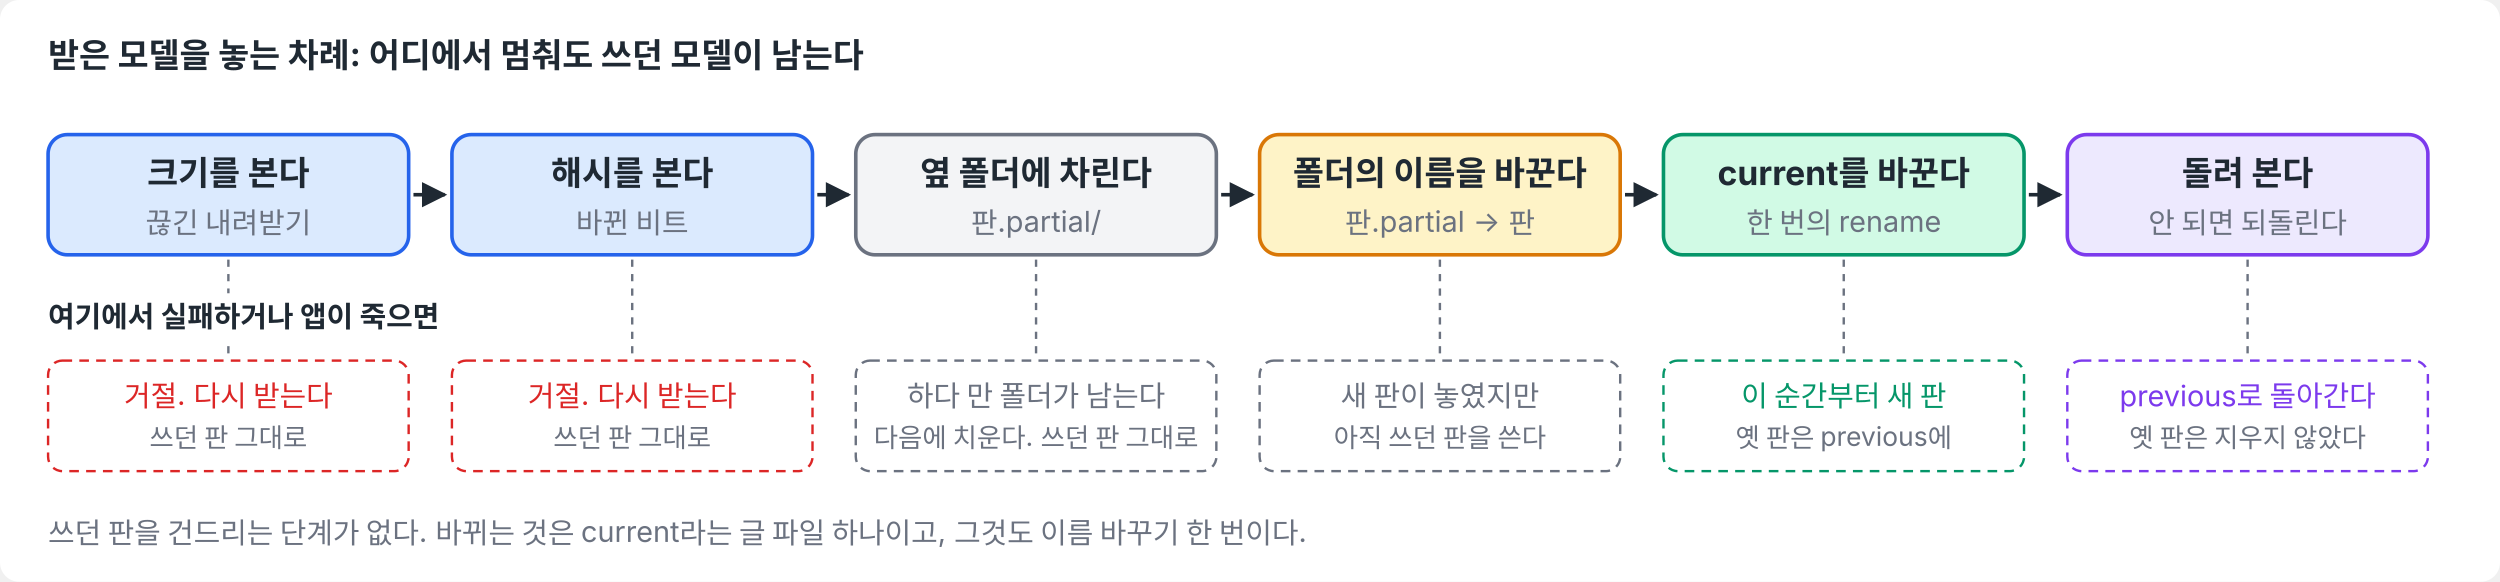
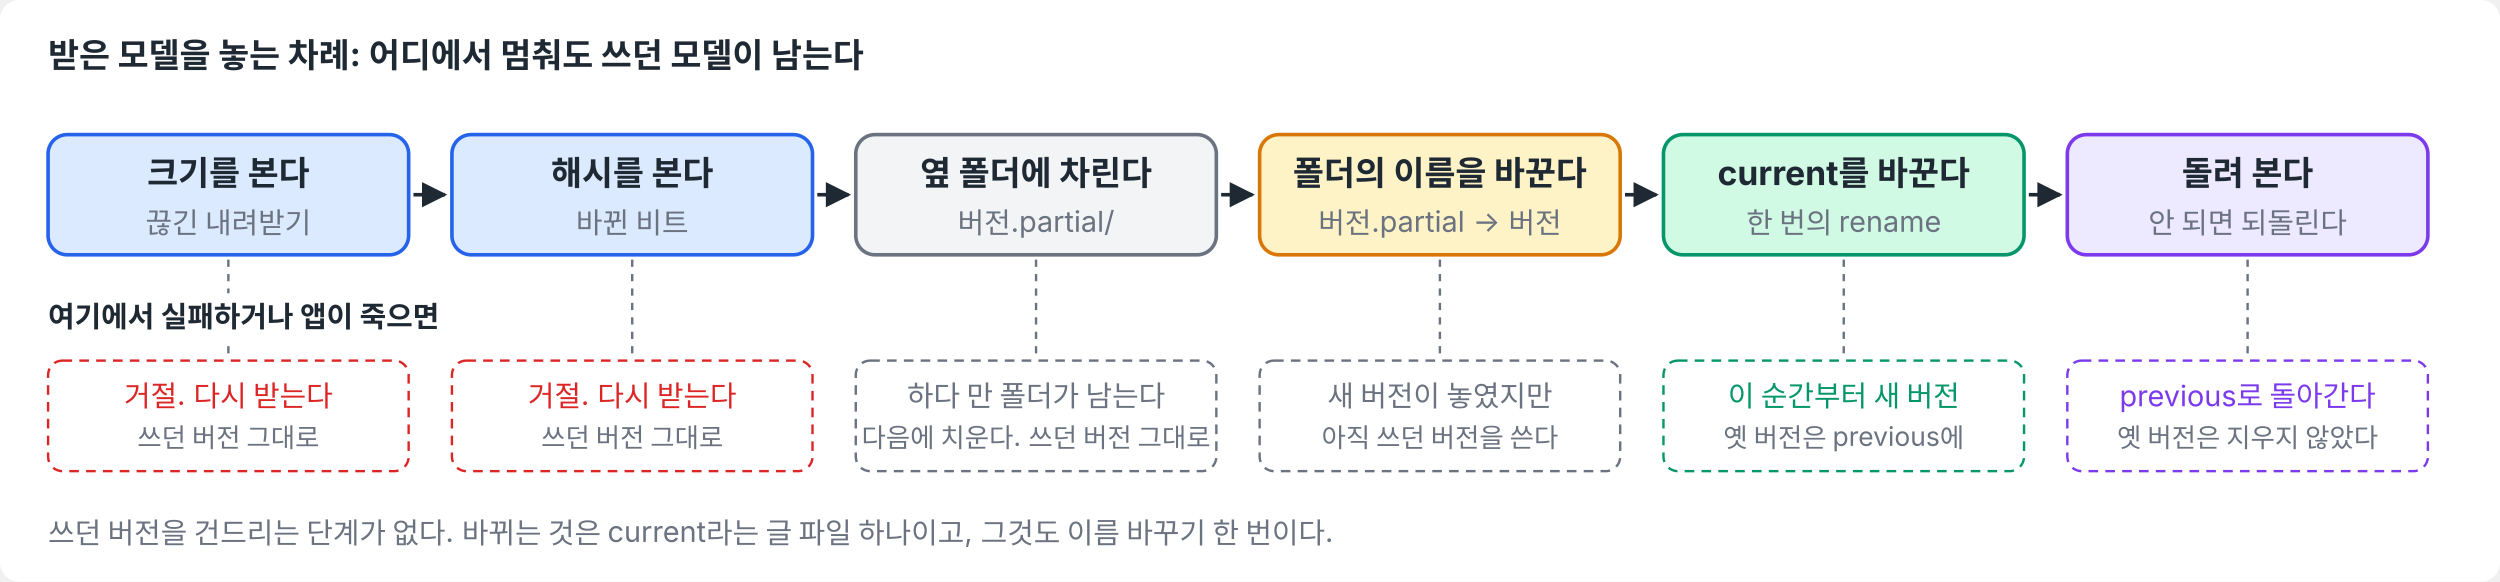
<svg xmlns="http://www.w3.org/2000/svg" viewBox="0 0 1040 242" width="1040" height="242" font-family="-apple-system, Segoe UI, Noto Sans KR, sans-serif" font-size="14">
  <defs>
    <marker id="arrow-1f2933" viewBox="0 0 10 10" refX="9" refY="5" markerWidth="7" markerHeight="7" orient="auto">
      <path d="M0,0 L10,5 L0,10 z" fill="#1f2933" />
    </marker>
    <marker id="arrow-6b7280" viewBox="0 0 10 10" refX="9" refY="5" markerWidth="7" markerHeight="7" orient="auto">
      <path d="M0,0 L10,5 L0,10 z" fill="#6b7280" />
    </marker>
    <marker id="arrow-2563eb" viewBox="0 0 10 10" refX="9" refY="5" markerWidth="7" markerHeight="7" orient="auto">
      <path d="M0,0 L10,5 L0,10 z" fill="#2563eb" />
    </marker>
    <marker id="arrow-d97706" viewBox="0 0 10 10" refX="9" refY="5" markerWidth="7" markerHeight="7" orient="auto">
      <path d="M0,0 L10,5 L0,10 z" fill="#d97706" />
    </marker>
    <marker id="arrow-059669" viewBox="0 0 10 10" refX="9" refY="5" markerWidth="7" markerHeight="7" orient="auto">
      <path d="M0,0 L10,5 L0,10 z" fill="#059669" />
    </marker>
  </defs>
  <rect width="1040" height="242" rx="8" fill="#ffffff" />
  <text x="20" y="28" fill="#1f2933" font-size="14" text-anchor="start" font-weight="bold">받은 모델을 놓는 차례: 어디에서 멈춰도 쓰던 모델이 남는다</text>
  <rect x="20" y="56" width="150" height="50" rx="8" fill="#dbeafe" stroke="#2563eb" stroke-width="1.5" />
  <text x="95.0" y="77.0" fill="#1f2933" font-size="14" text-anchor="middle" font-weight="bold">크기를 본다</text>
  <text x="95.0" y="97.0" fill="#6b7280" font-size="12" text-anchor="middle" font-weight="normal">끊긴 내려받기</text>
  <rect x="188" y="56" width="150" height="50" rx="8" fill="#dbeafe" stroke="#2563eb" stroke-width="1.5" />
  <text x="263.0" y="77.0" fill="#1f2933" font-size="14" text-anchor="middle" font-weight="bold">해시를 본다</text>
  <text x="263.0" y="97.0" fill="#6b7280" font-size="12" text-anchor="middle" font-weight="normal">바뀐 비트</text>
  <line x1="172" y1="81" x2="185" y2="81" stroke="#1f2933" stroke-width="1.5" marker-end="url(#arrow-1f2933)" />
  <rect x="356" y="56" width="150" height="50" rx="8" fill="#f3f4f6" stroke="#6b7280" stroke-width="1.5" />
  <text x="431.0" y="77.0" fill="#1f2933" font-size="14" text-anchor="middle" font-weight="bold">옆 폴더에 차린다</text>
-   <text x="431.0" y="97.0" fill="#6b7280" font-size="12" text-anchor="middle" font-weight="normal">판.partial/</text>
+   <text x="431.0" y="97.0" fill="#6b7280" font-size="12" text-anchor="middle" font-weight="normal">버전.partial/</text>
  <line x1="340" y1="81" x2="353" y2="81" stroke="#1f2933" stroke-width="1.5" marker-end="url(#arrow-1f2933)" />
  <rect x="524" y="56" width="150" height="50" rx="8" fill="#fef3c7" stroke="#d97706" stroke-width="1.5" />
  <text x="599.0" y="77.0" fill="#1f2933" font-size="14" text-anchor="middle" font-weight="bold">폴더의 이름을 바꾼다</text>
-   <text x="599.0" y="97.0" fill="#6b7280" font-size="12" text-anchor="middle" font-weight="normal">판.partial → 판</text>
+   <text x="599.0" y="97.0" fill="#6b7280" font-size="12" text-anchor="middle" font-weight="normal">버전.partial → 버전</text>
  <line x1="508" y1="81" x2="521" y2="81" stroke="#1f2933" stroke-width="1.5" marker-end="url(#arrow-1f2933)" />
  <rect x="692" y="56" width="150" height="50" rx="8" fill="#d1fae5" stroke="#059669" stroke-width="1.5" />
  <text x="767.0" y="77.0" fill="#1f2933" font-size="14" text-anchor="middle" font-weight="bold">current를 바꾼다</text>
  <text x="767.0" y="97.0" fill="#6b7280" font-size="12" text-anchor="middle" font-weight="normal">한 번의 rename</text>
  <line x1="676" y1="81" x2="689" y2="81" stroke="#1f2933" stroke-width="1.5" marker-end="url(#arrow-1f2933)" />
  <rect x="860" y="56" width="150" height="50" rx="8" fill="#ede9fe" stroke="#7c3aed" stroke-width="1.5" />
  <text x="935.0" y="77.0" fill="#1f2933" font-size="14" text-anchor="middle" font-weight="bold">돌려 본다</text>
  <text x="935.0" y="97.0" fill="#6b7280" font-size="12" text-anchor="middle" font-weight="normal">안 되면 되돌린다</text>
  <line x1="844" y1="81" x2="857" y2="81" stroke="#1f2933" stroke-width="1.5" marker-end="url(#arrow-1f2933)" />
  <rect x="20.0" y="150.0" width="150.0" height="46.0" rx="6" fill="#ffffff" stroke="#dc2626" stroke-width="1" stroke-dasharray="4,3" />
  <text x="95.0" y="169" fill="#dc2626" font-size="12" text-anchor="middle" font-weight="normal">거절. 다시 받는다</text>
-   <text x="95.0" y="186" fill="#6b7280" font-size="11" text-anchor="middle" font-weight="normal">쓰던 판 그대로</text>
+   <text x="95.0" y="186" fill="#6b7280" font-size="11" text-anchor="middle" font-weight="normal">쓰던 버전 그대로</text>
  <line x1="95.0" y1="108" x2="95.0" y2="148" stroke="#6b7280" stroke-width="1" stroke-dasharray="3,3" />
  <rect x="188.0" y="150.0" width="150.0" height="46.0" rx="6" fill="#ffffff" stroke="#dc2626" stroke-width="1" stroke-dasharray="4,3" />
  <text x="263.0" y="169" fill="#dc2626" font-size="12" text-anchor="middle" font-weight="normal">거절. 다시 받는다</text>
-   <text x="263.0" y="186" fill="#6b7280" font-size="11" text-anchor="middle" font-weight="normal">쓰던 판 그대로</text>
+   <text x="263.0" y="186" fill="#6b7280" font-size="11" text-anchor="middle" font-weight="normal">쓰던 버전 그대로</text>
  <line x1="263.0" y1="108" x2="263.0" y2="148" stroke="#6b7280" stroke-width="1" stroke-dasharray="3,3" />
  <rect x="356.0" y="150.0" width="150.0" height="46.0" rx="6" fill="#ffffff" stroke="#6b7280" stroke-width="1" stroke-dasharray="4,3" />
  <text x="431.0" y="169" fill="#6b7280" font-size="12" text-anchor="middle" font-weight="normal">하다 만 폴더가 남는다</text>
-   <text x="431.0" y="186" fill="#6b7280" font-size="11" text-anchor="middle" font-weight="normal">다음에 치운다. 쓰던 판 그대로</text>
+   <text x="431.0" y="186" fill="#6b7280" font-size="11" text-anchor="middle" font-weight="normal">다음에 치운다. 쓰던 버전 그대로</text>
  <line x1="431.0" y1="108" x2="431.0" y2="148" stroke="#6b7280" stroke-width="1" stroke-dasharray="3,3" />
  <rect x="524.0" y="150.0" width="150.0" height="46.0" rx="6" fill="#ffffff" stroke="#6b7280" stroke-width="1" stroke-dasharray="4,3" />
-   <text x="599.0" y="169" fill="#6b7280" font-size="12" text-anchor="middle" font-weight="normal">새 판이 놓였지만</text>
-   <text x="599.0" y="186" fill="#6b7280" font-size="11" text-anchor="middle" font-weight="normal">아직 쓰던 판을 쓴다</text>
+   <text x="599.0" y="169" fill="#6b7280" font-size="12" text-anchor="middle" font-weight="normal">새 버전이 놓였지만</text>
+   <text x="599.0" y="186" fill="#6b7280" font-size="11" text-anchor="middle" font-weight="normal">아직 쓰던 버전을 쓴다</text>
  <line x1="599.0" y1="108" x2="599.0" y2="148" stroke="#6b7280" stroke-width="1" stroke-dasharray="3,3" />
  <rect x="692.0" y="150.0" width="150.0" height="46.0" rx="6" fill="#ffffff" stroke="#059669" stroke-width="1" stroke-dasharray="4,3" />
-   <text x="767.0" y="169" fill="#059669" font-size="12" text-anchor="middle" font-weight="normal">이 순간부터 새 판</text>
-   <text x="767.0" y="186" fill="#6b7280" font-size="11" text-anchor="middle" font-weight="normal">옛 판은 previous에</text>
+   <text x="767.0" y="169" fill="#059669" font-size="12" text-anchor="middle" font-weight="normal">이 순간부터 새 버전</text>
+   <text x="767.0" y="186" fill="#6b7280" font-size="11" text-anchor="middle" font-weight="normal">옛 버전은 previous에</text>
  <line x1="767.0" y1="108" x2="767.0" y2="148" stroke="#6b7280" stroke-width="1" stroke-dasharray="3,3" />
  <rect x="860.0" y="150.0" width="150.0" height="46.0" rx="6" fill="#ffffff" stroke="#7c3aed" stroke-width="1" stroke-dasharray="4,3" />
  <text x="935.0" y="169" fill="#7c3aed" font-size="12" text-anchor="middle" font-weight="normal">previous로 돌아간다</text>
-   <text x="935.0" y="186" fill="#6b7280" font-size="11" text-anchor="middle" font-weight="normal">옛 판은 지우지 않았다</text>
+   <text x="935.0" y="186" fill="#6b7280" font-size="11" text-anchor="middle" font-weight="normal">옛 버전은 지우지 않았다</text>
  <line x1="935.0" y1="108" x2="935.0" y2="148" stroke="#6b7280" stroke-width="1" stroke-dasharray="3,3" />
  <rect x="14.0" y="122.0" width="216.0" height="20.0" rx="0" fill="#ffffff" />
  <text x="20" y="136" fill="#1f2933" font-size="12" text-anchor="start" font-weight="bold">여기에서 실패하거나 앱이 죽으면</text>
-   <text x="20" y="226" fill="#6b7280" font-size="12" text-anchor="start" font-weight="normal">쓰던 판을 건드리는 단계가 없다. 바뀌는 것은 current라는 글 파일 하나이고, 그것도 이름 바꾸기 한 번이다.</text>
+   <text x="20" y="226" fill="#6b7280" font-size="12" text-anchor="start" font-weight="normal">쓰던 버전을 건드리는 단계가 없다. 바뀌는 것은 current라는 글 파일 하나이고, 그것도 이름 바꾸기 한 번이다.</text>
</svg>
